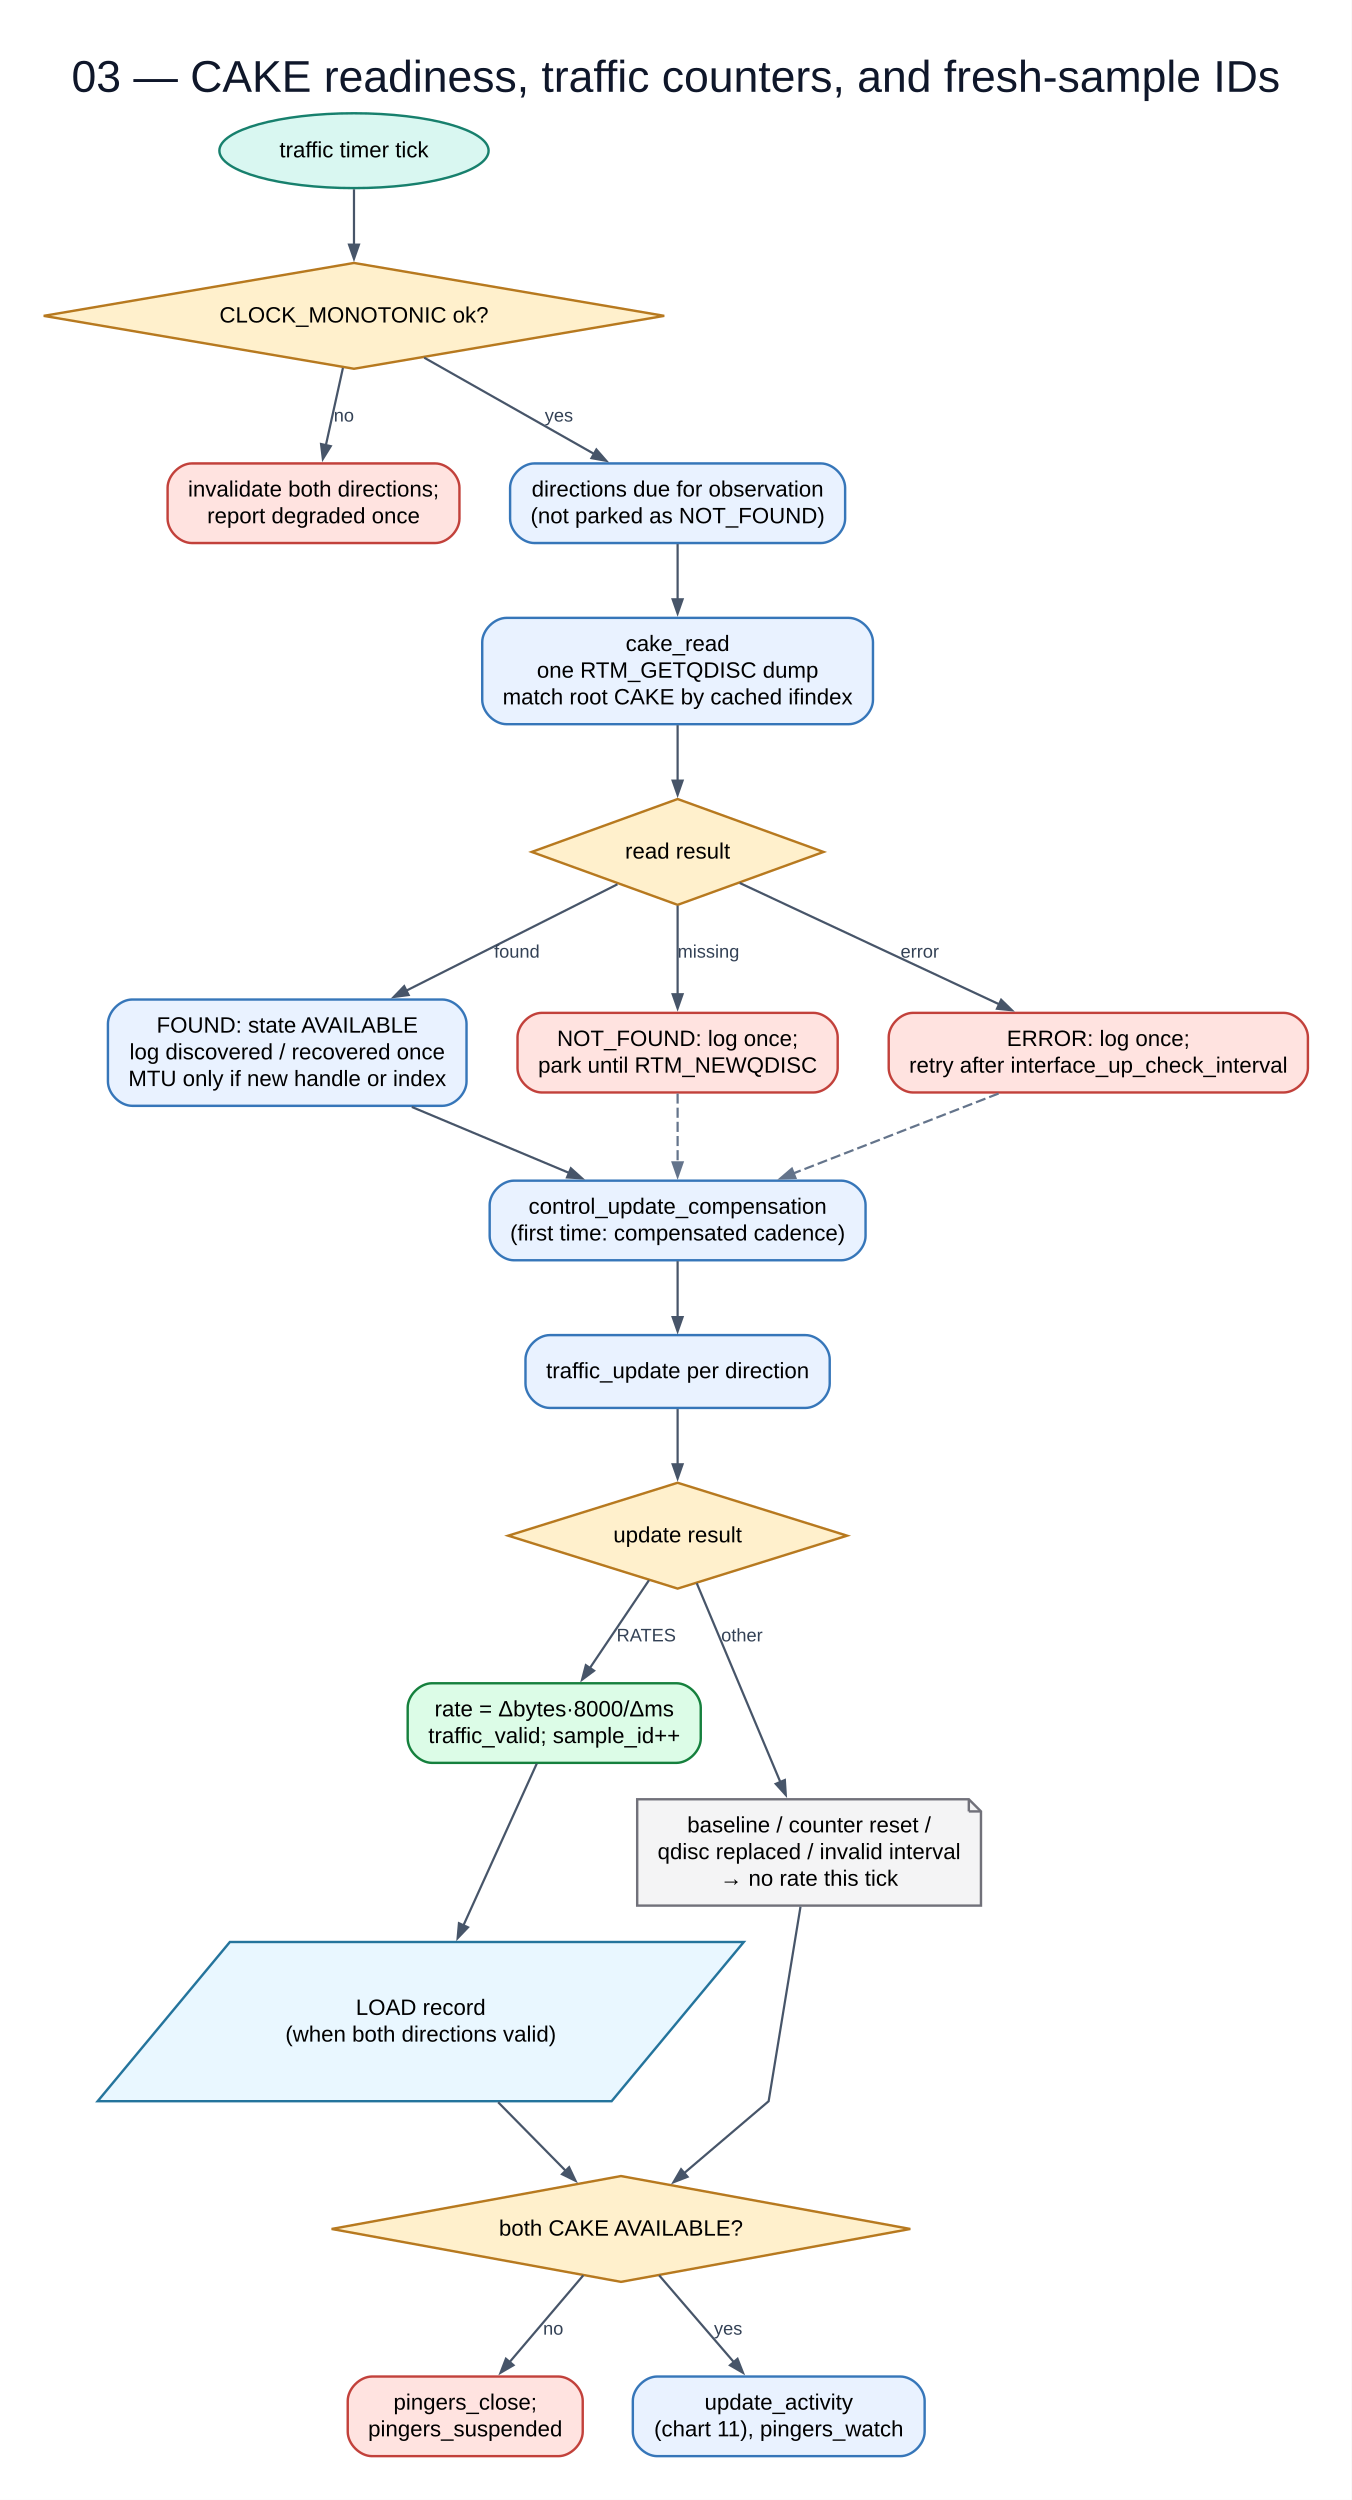
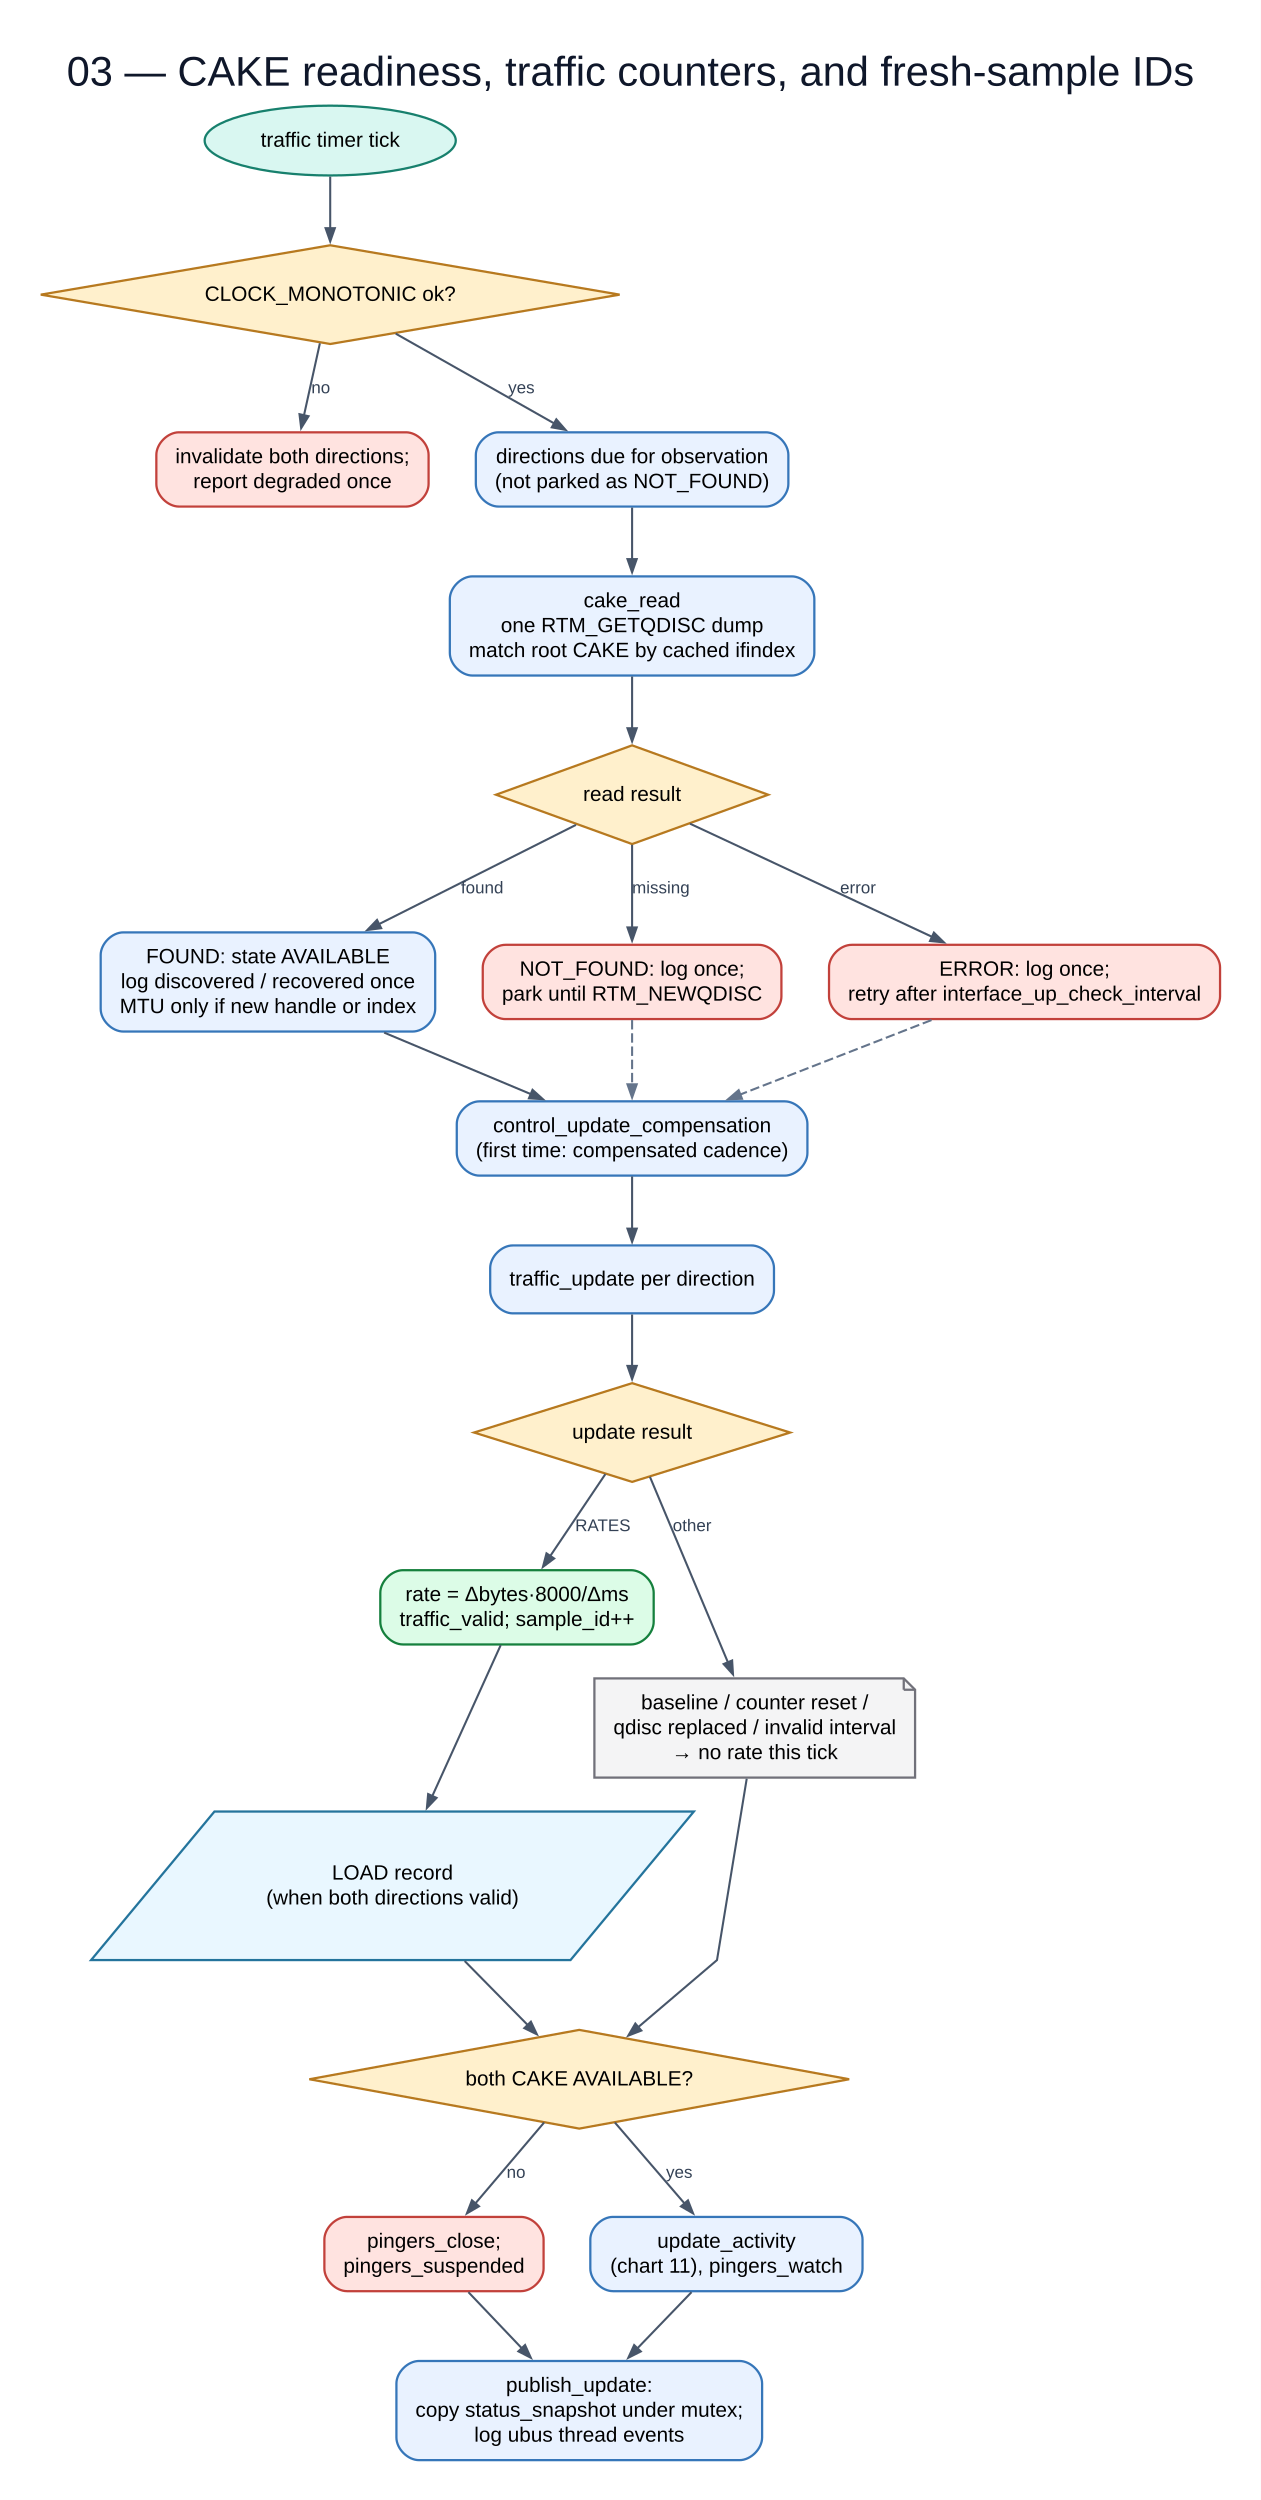
- <svg xmlns="http://www.w3.org/2000/svg" width="668pt" height="1236pt" viewBox="0.00 0.00 668.00 1236.00">
-   <g id="graph0" class="graph" transform="scale(1 1) rotate(0) translate(21.6 1214.32)">
-     <polygon fill="white" stroke="none" points="-21.6,21.6 -21.6,-1214.32 646.63,-1214.32 646.63,21.6 -21.6,21.6" />
-     <text xml:space="preserve" text-anchor="middle" x="312.52" y="-1168.92" font-family="Arial" font-size="22.00" fill="#0f172a">03 — CAKE readiness, traffic counters, and fresh-sample IDs</text>
+ <svg xmlns="http://www.w3.org/2000/svg" width="668pt" height="1325pt" viewBox="0.00 0.00 668.00 1325.00">
+   <g id="graph0" class="graph" transform="scale(1 1) rotate(0) translate(21.6 1303.88)">
+     <polygon fill="white" stroke="none" points="-21.6,21.6 -21.6,-1303.88 646.63,-1303.88 646.63,21.6 -21.6,21.6" />
+     <text xml:space="preserve" text-anchor="middle" x="312.52" y="-1258.48" font-family="Arial" font-size="22.00" fill="#0f172a">03 — CAKE readiness, traffic counters, and fresh-sample IDs</text>
    <g id="node1" class="node">
-       <ellipse fill="#d9f7f1" stroke="#17806d" stroke-width="1.2" cx="153.41" cy="-1139.82" rx="66.55" ry="18.5" />
-       <text xml:space="preserve" text-anchor="middle" x="153.41" y="-1136.52" font-family="Arial" font-size="11.00">traffic timer tick</text>
+       <ellipse fill="#d9f7f1" stroke="#17806d" stroke-width="1.2" cx="153.41" cy="-1229.38" rx="66.55" ry="18.5" />
+       <text xml:space="preserve" text-anchor="middle" x="153.41" y="-1226.08" font-family="Arial" font-size="11.00">traffic timer tick</text>
    </g>
    <g id="node2" class="node">
-       <polygon fill="#fff0cc" stroke="#b7791f" stroke-width="1.2" points="153.41,-1084.32 0,-1058.16 153.41,-1032 306.81,-1058.16 153.41,-1084.32" />
-       <text xml:space="preserve" text-anchor="middle" x="153.41" y="-1054.86" font-family="Arial" font-size="11.00">CLOCK_MONOTONIC ok?</text>
+       <polygon fill="#fff0cc" stroke="#b7791f" stroke-width="1.2" points="153.41,-1173.88 0,-1147.72 153.41,-1121.56 306.81,-1147.72 153.41,-1173.88" />
+       <text xml:space="preserve" text-anchor="middle" x="153.41" y="-1144.42" font-family="Arial" font-size="11.00">CLOCK_MONOTONIC ok?</text>
    </g>
    <g id="edge1" class="edge">
-       <path fill="none" stroke="#475569" stroke-width="1.1" d="M153.41,-1120.74C153.41,-1112.59 153.41,-1102.68 153.41,-1093.22" />
-       <polygon fill="#475569" stroke="#475569" stroke-width="1.1" points="155.86,-1093.38 153.41,-1086.38 150.96,-1093.38 155.86,-1093.38" />
+       <path fill="none" stroke="#475569" stroke-width="1.1" d="M153.41,-1210.3C153.41,-1202.15 153.41,-1192.24 153.41,-1182.78" />
+       <polygon fill="#475569" stroke="#475569" stroke-width="1.1" points="155.86,-1182.94 153.41,-1175.94 150.96,-1182.94 155.86,-1182.94" />
    </g>
    <g id="node3" class="node">
-       <path fill="#ffe3e0" stroke="#c2413b" stroke-width="1.2" d="M193.55,-985.2C193.55,-985.2 73.26,-985.2 73.26,-985.2 67.26,-985.2 61.26,-979.2 61.26,-973.2 61.26,-973.2 61.26,-957.84 61.26,-957.84 61.26,-951.84 67.26,-945.84 73.26,-945.84 73.26,-945.84 193.55,-945.84 193.55,-945.84 199.55,-945.84 205.55,-951.84 205.55,-957.84 205.55,-957.84 205.55,-973.2 205.55,-973.2 205.55,-979.2 199.55,-985.2 193.55,-985.2" />
-       <text xml:space="preserve" text-anchor="middle" x="133.41" y="-968.82" font-family="Arial" font-size="11.00">invalidate both directions;</text>
-       <text xml:space="preserve" text-anchor="middle" x="133.41" y="-955.62" font-family="Arial" font-size="11.00">report degraded once</text>
+       <path fill="#ffe3e0" stroke="#c2413b" stroke-width="1.2" d="M193.55,-1074.76C193.55,-1074.76 73.26,-1074.76 73.26,-1074.76 67.26,-1074.76 61.26,-1068.76 61.26,-1062.76 61.26,-1062.76 61.26,-1047.4 61.26,-1047.4 61.26,-1041.4 67.26,-1035.4 73.26,-1035.4 73.26,-1035.4 193.55,-1035.4 193.55,-1035.4 199.55,-1035.4 205.55,-1041.4 205.55,-1047.4 205.55,-1047.4 205.55,-1062.76 205.55,-1062.76 205.55,-1068.76 199.55,-1074.76 193.55,-1074.76" />
+       <text xml:space="preserve" text-anchor="middle" x="133.41" y="-1058.38" font-family="Arial" font-size="11.00">invalidate both directions;</text>
+       <text xml:space="preserve" text-anchor="middle" x="133.41" y="-1045.18" font-family="Arial" font-size="11.00">report degraded once</text>
    </g>
    <g id="edge2" class="edge">
-       <path fill="none" stroke="#475569" stroke-width="1.1" d="M147.94,-1032.39C145.34,-1020.58 142.21,-1006.41 139.52,-994.24" />
-       <polygon fill="#475569" stroke="#475569" stroke-width="1.1" points="141.92,-993.73 138.02,-987.42 137.13,-994.79 141.92,-993.73" />
-       <text xml:space="preserve" text-anchor="middle" x="148.41" y="-1005.9" font-family="Arial" font-size="9.00" fill="#334155">no</text>
+       <path fill="none" stroke="#475569" stroke-width="1.1" d="M147.94,-1121.95C145.34,-1110.14 142.21,-1095.97 139.52,-1083.8" />
+       <polygon fill="#475569" stroke="#475569" stroke-width="1.1" points="141.92,-1083.29 138.02,-1076.98 137.13,-1084.35 141.92,-1083.29" />
+       <text xml:space="preserve" text-anchor="middle" x="148.41" y="-1095.46" font-family="Arial" font-size="9.00" fill="#334155">no</text>
    </g>
    <g id="node4" class="node">
-       <path fill="#e9f2ff" stroke="#3676b9" stroke-width="1.2" d="M384.23,-985.2C384.23,-985.2 242.59,-985.2 242.59,-985.2 236.59,-985.2 230.59,-979.2 230.59,-973.2 230.59,-973.2 230.59,-957.84 230.59,-957.84 230.59,-951.84 236.59,-945.84 242.59,-945.84 242.59,-945.84 384.23,-945.84 384.23,-945.84 390.23,-945.84 396.23,-951.84 396.23,-957.84 396.23,-957.84 396.23,-973.2 396.23,-973.2 396.23,-979.2 390.23,-985.2 384.23,-985.2" />
-       <text xml:space="preserve" text-anchor="middle" x="313.41" y="-968.82" font-family="Arial" font-size="11.00">directions due for observation</text>
-       <text xml:space="preserve" text-anchor="middle" x="313.41" y="-955.62" font-family="Arial" font-size="11.00">(not parked as NOT_FOUND)</text>
+       <path fill="#e9f2ff" stroke="#3676b9" stroke-width="1.2" d="M384.23,-1074.76C384.23,-1074.76 242.59,-1074.76 242.59,-1074.76 236.59,-1074.76 230.59,-1068.76 230.59,-1062.76 230.59,-1062.76 230.59,-1047.4 230.59,-1047.4 230.59,-1041.4 236.59,-1035.4 242.59,-1035.4 242.59,-1035.4 384.23,-1035.4 384.23,-1035.4 390.23,-1035.4 396.23,-1041.4 396.23,-1047.4 396.23,-1047.4 396.23,-1062.76 396.23,-1062.76 396.23,-1068.76 390.23,-1074.76 384.23,-1074.76" />
+       <text xml:space="preserve" text-anchor="middle" x="313.41" y="-1058.38" font-family="Arial" font-size="11.00">directions due for observation</text>
+       <text xml:space="preserve" text-anchor="middle" x="313.41" y="-1045.18" font-family="Arial" font-size="11.00">(not parked as NOT_FOUND)</text>
    </g>
    <g id="edge3" class="edge">
-       <path fill="none" stroke="#475569" stroke-width="1.1" d="M188.12,-1037.49C212.8,-1023.51 246.05,-1004.68 272.09,-989.92" />
-       <polygon fill="#475569" stroke="#475569" stroke-width="1.1" points="273.25,-992.09 278.13,-986.5 270.83,-987.82 273.25,-992.09" />
-       <text xml:space="preserve" text-anchor="middle" x="254.74" y="-1005.9" font-family="Arial" font-size="9.00" fill="#334155">yes</text>
+       <path fill="none" stroke="#475569" stroke-width="1.1" d="M188.12,-1127.05C212.8,-1113.07 246.05,-1094.24 272.09,-1079.48" />
+       <polygon fill="#475569" stroke="#475569" stroke-width="1.1" points="273.25,-1081.65 278.13,-1076.06 270.83,-1077.38 273.25,-1081.65" />
+       <text xml:space="preserve" text-anchor="middle" x="254.74" y="-1095.46" font-family="Arial" font-size="9.00" fill="#334155">yes</text>
    </g>
    <g id="node5" class="node">
-       <path fill="#e9f2ff" stroke="#3676b9" stroke-width="1.2" d="M398,-908.84C398,-908.84 228.81,-908.84 228.81,-908.84 222.81,-908.84 216.81,-902.84 216.81,-896.84 216.81,-896.84 216.81,-868.28 216.81,-868.28 216.81,-862.28 222.81,-856.28 228.81,-856.28 228.81,-856.28 398,-856.28 398,-856.28 404,-856.28 410,-862.28 410,-868.28 410,-868.28 410,-896.84 410,-896.84 410,-902.84 404,-908.84 398,-908.84" />
-       <text xml:space="preserve" text-anchor="middle" x="313.41" y="-892.46" font-family="Arial" font-size="11.00">cake_read</text>
-       <text xml:space="preserve" text-anchor="middle" x="313.41" y="-879.26" font-family="Arial" font-size="11.00">one RTM_GETQDISC dump</text>
-       <text xml:space="preserve" text-anchor="middle" x="313.41" y="-866.06" font-family="Arial" font-size="11.00">match root CAKE by cached ifindex</text>
+       <path fill="#e9f2ff" stroke="#3676b9" stroke-width="1.2" d="M398,-998.4C398,-998.4 228.81,-998.4 228.81,-998.4 222.81,-998.4 216.81,-992.4 216.81,-986.4 216.81,-986.4 216.81,-957.84 216.81,-957.84 216.81,-951.84 222.81,-945.84 228.81,-945.84 228.81,-945.84 398,-945.84 398,-945.84 404,-945.84 410,-951.84 410,-957.84 410,-957.84 410,-986.4 410,-986.4 410,-992.4 404,-998.4 398,-998.4" />
+       <text xml:space="preserve" text-anchor="middle" x="313.41" y="-982.02" font-family="Arial" font-size="11.00">cake_read</text>
+       <text xml:space="preserve" text-anchor="middle" x="313.41" y="-968.82" font-family="Arial" font-size="11.00">one RTM_GETQDISC dump</text>
+       <text xml:space="preserve" text-anchor="middle" x="313.41" y="-955.62" font-family="Arial" font-size="11.00">match root CAKE by cached ifindex</text>
    </g>
    <g id="edge4" class="edge">
-       <path fill="none" stroke="#475569" stroke-width="1.1" d="M313.41,-945.33C313.41,-937.1 313.41,-927.22 313.41,-917.81" />
-       <polygon fill="#475569" stroke="#475569" stroke-width="1.1" points="315.86,-918.01 313.41,-911.01 310.96,-918.01 315.86,-918.01" />
+       <path fill="none" stroke="#475569" stroke-width="1.1" d="M313.41,-1034.89C313.41,-1026.66 313.41,-1016.78 313.41,-1007.37" />
+       <polygon fill="#475569" stroke="#475569" stroke-width="1.1" points="315.86,-1007.57 313.41,-1000.57 310.96,-1007.57 315.86,-1007.57" />
    </g>
    <g id="node6" class="node">
-       <polygon fill="#fff0cc" stroke="#b7791f" stroke-width="1.2" points="313.41,-819.28 241.28,-793.12 313.41,-766.96 385.54,-793.12 313.41,-819.28" />
-       <text xml:space="preserve" text-anchor="middle" x="313.41" y="-789.82" font-family="Arial" font-size="11.00">read result</text>
+       <polygon fill="#fff0cc" stroke="#b7791f" stroke-width="1.2" points="313.41,-908.84 241.28,-882.68 313.41,-856.52 385.54,-882.68 313.41,-908.84" />
+       <text xml:space="preserve" text-anchor="middle" x="313.41" y="-879.38" font-family="Arial" font-size="11.00">read result</text>
    </g>
    <g id="edge5" class="edge">
-       <path fill="none" stroke="#475569" stroke-width="1.1" d="M313.41,-855.8C313.41,-847.17 313.41,-837.41 313.41,-828.25" />
-       <polygon fill="#475569" stroke="#475569" stroke-width="1.1" points="315.86,-828.36 313.41,-821.36 310.96,-828.36 315.86,-828.36" />
+       <path fill="none" stroke="#475569" stroke-width="1.1" d="M313.41,-945.36C313.41,-936.73 313.41,-926.97 313.41,-917.81" />
+       <polygon fill="#475569" stroke="#475569" stroke-width="1.1" points="315.86,-917.92 313.41,-910.92 310.96,-917.92 315.86,-917.92" />
    </g>
    <g id="node7" class="node">
-       <path fill="#e9f2ff" stroke="#3676b9" stroke-width="1.2" d="M197.05,-720.16C197.05,-720.16 43.76,-720.16 43.76,-720.16 37.76,-720.16 31.76,-714.16 31.76,-708.16 31.76,-708.16 31.76,-679.6 31.76,-679.6 31.76,-673.6 37.76,-667.6 43.76,-667.6 43.76,-667.6 197.05,-667.6 197.05,-667.6 203.05,-667.6 209.05,-673.6 209.05,-679.6 209.05,-679.6 209.05,-708.16 209.05,-708.16 209.05,-714.16 203.05,-720.16 197.05,-720.16" />
-       <text xml:space="preserve" text-anchor="middle" x="120.41" y="-703.78" font-family="Arial" font-size="11.00">FOUND: state AVAILABLE</text>
-       <text xml:space="preserve" text-anchor="middle" x="120.41" y="-690.58" font-family="Arial" font-size="11.00">log discovered / recovered once</text>
-       <text xml:space="preserve" text-anchor="middle" x="120.41" y="-677.38" font-family="Arial" font-size="11.00">MTU only if new handle or index</text>
+       <path fill="#e9f2ff" stroke="#3676b9" stroke-width="1.2" d="M197.05,-809.72C197.05,-809.72 43.76,-809.72 43.76,-809.72 37.76,-809.72 31.76,-803.72 31.76,-797.72 31.76,-797.72 31.76,-769.16 31.76,-769.16 31.76,-763.16 37.76,-757.16 43.76,-757.16 43.76,-757.16 197.05,-757.16 197.05,-757.16 203.05,-757.16 209.05,-763.16 209.05,-769.16 209.05,-769.16 209.05,-797.72 209.05,-797.72 209.05,-803.72 203.05,-809.72 197.05,-809.72" />
+       <text xml:space="preserve" text-anchor="middle" x="120.41" y="-793.34" font-family="Arial" font-size="11.00">FOUND: state AVAILABLE</text>
+       <text xml:space="preserve" text-anchor="middle" x="120.41" y="-780.14" font-family="Arial" font-size="11.00">log discovered / recovered once</text>
+       <text xml:space="preserve" text-anchor="middle" x="120.41" y="-766.94" font-family="Arial" font-size="11.00">MTU only if new handle or index</text>
    </g>
    <g id="edge6" class="edge">
-       <path fill="none" stroke="#475569" stroke-width="1.1" d="M283.67,-777.14C255.95,-763.17 213.81,-741.94 179.29,-724.55" />
-       <polygon fill="#475569" stroke="#475569" stroke-width="1.1" points="180.43,-722.38 173.08,-721.42 178.23,-726.76 180.43,-722.38" />
-       <text xml:space="preserve" text-anchor="middle" x="233.95" y="-740.86" font-family="Arial" font-size="9.00" fill="#334155">found</text>
+       <path fill="none" stroke="#475569" stroke-width="1.1" d="M283.67,-866.7C255.95,-852.73 213.81,-831.5 179.29,-814.11" />
+       <polygon fill="#475569" stroke="#475569" stroke-width="1.1" points="180.43,-811.94 173.08,-810.98 178.23,-816.32 180.43,-811.94" />
+       <text xml:space="preserve" text-anchor="middle" x="233.95" y="-830.42" font-family="Arial" font-size="9.00" fill="#334155">found</text>
    </g>
    <g id="node8" class="node">
-       <path fill="#ffe3e0" stroke="#c2413b" stroke-width="1.2" d="M380.55,-713.56C380.55,-713.56 246.26,-713.56 246.26,-713.56 240.26,-713.56 234.26,-707.56 234.26,-701.56 234.26,-701.56 234.26,-686.2 234.26,-686.2 234.26,-680.2 240.26,-674.2 246.26,-674.2 246.26,-674.2 380.55,-674.2 380.55,-674.2 386.55,-674.2 392.55,-680.2 392.55,-686.2 392.55,-686.2 392.55,-701.56 392.55,-701.56 392.55,-707.56 386.55,-713.56 380.55,-713.56" />
-       <text xml:space="preserve" text-anchor="middle" x="313.41" y="-697.18" font-family="Arial" font-size="11.00">NOT_FOUND: log once;</text>
-       <text xml:space="preserve" text-anchor="middle" x="313.41" y="-683.98" font-family="Arial" font-size="11.00">park until RTM_NEWQDISC</text>
+       <path fill="#ffe3e0" stroke="#c2413b" stroke-width="1.2" d="M380.55,-803.12C380.55,-803.12 246.26,-803.12 246.26,-803.12 240.26,-803.12 234.26,-797.12 234.26,-791.12 234.26,-791.12 234.26,-775.76 234.26,-775.76 234.26,-769.76 240.26,-763.76 246.26,-763.76 246.26,-763.76 380.55,-763.76 380.55,-763.76 386.55,-763.76 392.55,-769.76 392.55,-775.76 392.55,-775.76 392.55,-791.12 392.55,-791.12 392.55,-797.12 386.55,-803.12 380.55,-803.12" />
+       <text xml:space="preserve" text-anchor="middle" x="313.41" y="-786.74" font-family="Arial" font-size="11.00">NOT_FOUND: log once;</text>
+       <text xml:space="preserve" text-anchor="middle" x="313.41" y="-773.54" font-family="Arial" font-size="11.00">park until RTM_NEWQDISC</text>
    </g>
    <g id="edge7" class="edge">
-       <path fill="none" stroke="#475569" stroke-width="1.1" d="M313.41,-766.57C313.41,-753.09 313.41,-736.53 313.41,-722.73" />
-       <polygon fill="#475569" stroke="#475569" stroke-width="1.1" points="315.86,-722.78 313.41,-715.78 310.96,-722.78 315.86,-722.78" />
-       <text xml:space="preserve" text-anchor="middle" x="328.66" y="-740.86" font-family="Arial" font-size="9.00" fill="#334155">missing</text>
+       <path fill="none" stroke="#475569" stroke-width="1.1" d="M313.41,-856.13C313.41,-842.65 313.41,-826.09 313.41,-812.29" />
+       <polygon fill="#475569" stroke="#475569" stroke-width="1.1" points="315.86,-812.34 313.41,-805.34 310.96,-812.34 315.86,-812.34" />
+       <text xml:space="preserve" text-anchor="middle" x="328.66" y="-830.42" font-family="Arial" font-size="9.00" fill="#334155">missing</text>
    </g>
    <g id="node9" class="node">
-       <path fill="#ffe3e0" stroke="#c2413b" stroke-width="1.2" d="M613.03,-713.56C613.03,-713.56 429.78,-713.56 429.78,-713.56 423.78,-713.56 417.78,-707.56 417.78,-701.56 417.78,-701.56 417.78,-686.2 417.78,-686.2 417.78,-680.2 423.78,-674.2 429.78,-674.2 429.78,-674.2 613.03,-674.2 613.03,-674.2 619.03,-674.2 625.03,-680.2 625.03,-686.2 625.03,-686.2 625.03,-701.56 625.03,-701.56 625.03,-707.56 619.03,-713.56 613.03,-713.56" />
-       <text xml:space="preserve" text-anchor="middle" x="521.41" y="-697.18" font-family="Arial" font-size="11.00">ERROR: log once;</text>
-       <text xml:space="preserve" text-anchor="middle" x="521.41" y="-683.98" font-family="Arial" font-size="11.00">retry after interface_up_check_interval</text>
+       <path fill="#ffe3e0" stroke="#c2413b" stroke-width="1.2" d="M613.03,-803.12C613.03,-803.12 429.78,-803.12 429.78,-803.12 423.78,-803.12 417.78,-797.12 417.78,-791.12 417.78,-791.12 417.78,-775.76 417.78,-775.76 417.78,-769.76 423.78,-763.76 429.78,-763.76 429.78,-763.76 613.03,-763.76 613.03,-763.76 619.03,-763.76 625.03,-769.76 625.03,-775.76 625.03,-775.76 625.03,-791.12 625.03,-791.12 625.03,-797.12 619.03,-803.12 613.03,-803.12" />
+       <text xml:space="preserve" text-anchor="middle" x="521.41" y="-786.74" font-family="Arial" font-size="11.00">ERROR: log once;</text>
+       <text xml:space="preserve" text-anchor="middle" x="521.41" y="-773.54" font-family="Arial" font-size="11.00">retry after interface_up_check_interval</text>
    </g>
    <g id="edge8" class="edge">
-       <path fill="none" stroke="#475569" stroke-width="1.1" d="M344.1,-777.77C377.89,-761.97 432.7,-736.35 472.45,-717.77" />
-       <polygon fill="#475569" stroke="#475569" stroke-width="1.1" points="473.37,-720.04 478.68,-714.86 471.3,-715.6 473.37,-720.04" />
-       <text xml:space="preserve" text-anchor="middle" x="433.14" y="-740.86" font-family="Arial" font-size="9.00" fill="#334155">error</text>
+       <path fill="none" stroke="#475569" stroke-width="1.1" d="M344.1,-867.33C377.89,-851.53 432.7,-825.91 472.45,-807.33" />
+       <polygon fill="#475569" stroke="#475569" stroke-width="1.1" points="473.37,-809.6 478.68,-804.42 471.3,-805.16 473.37,-809.6" />
+       <text xml:space="preserve" text-anchor="middle" x="433.14" y="-830.42" font-family="Arial" font-size="9.00" fill="#334155">error</text>
    </g>
    <g id="node10" class="node">
-       <path fill="#e9f2ff" stroke="#3676b9" stroke-width="1.2" d="M394.33,-630.6C394.33,-630.6 232.49,-630.6 232.49,-630.6 226.49,-630.6 220.49,-624.6 220.49,-618.6 220.49,-618.6 220.49,-603.24 220.49,-603.24 220.49,-597.24 226.49,-591.24 232.49,-591.24 232.49,-591.24 394.33,-591.24 394.33,-591.24 400.33,-591.24 406.33,-597.24 406.33,-603.24 406.33,-603.24 406.33,-618.6 406.33,-618.6 406.33,-624.6 400.33,-630.6 394.33,-630.6" />
-       <text xml:space="preserve" text-anchor="middle" x="313.41" y="-614.22" font-family="Arial" font-size="11.00">control_update_compensation</text>
-       <text xml:space="preserve" text-anchor="middle" x="313.41" y="-601.02" font-family="Arial" font-size="11.00">(first time: compensated cadence)</text>
+       <path fill="#e9f2ff" stroke="#3676b9" stroke-width="1.2" d="M394.33,-720.16C394.33,-720.16 232.49,-720.16 232.49,-720.16 226.49,-720.16 220.49,-714.16 220.49,-708.16 220.49,-708.16 220.49,-692.8 220.49,-692.8 220.49,-686.8 226.49,-680.8 232.49,-680.8 232.49,-680.8 394.33,-680.8 394.33,-680.8 400.33,-680.8 406.33,-686.8 406.33,-692.8 406.33,-692.8 406.33,-708.16 406.33,-708.16 406.33,-714.16 400.33,-720.16 394.33,-720.16" />
+       <text xml:space="preserve" text-anchor="middle" x="313.41" y="-703.78" font-family="Arial" font-size="11.00">control_update_compensation</text>
+       <text xml:space="preserve" text-anchor="middle" x="313.41" y="-690.58" font-family="Arial" font-size="11.00">(first time: compensated cadence)</text>
    </g>
    <g id="edge9" class="edge">
-       <path fill="none" stroke="#475569" stroke-width="1.1" d="M182,-667.04C207.09,-656.52 235.81,-644.47 259.99,-634.33" />
-       <polygon fill="#475569" stroke="#475569" stroke-width="1.1" points="260.63,-636.72 266.14,-631.75 258.73,-632.2 260.63,-636.72" />
+       <path fill="none" stroke="#475569" stroke-width="1.1" d="M182,-756.6C207.09,-746.08 235.81,-734.03 259.99,-723.89" />
+       <polygon fill="#475569" stroke="#475569" stroke-width="1.1" points="260.63,-726.28 266.14,-721.31 258.73,-721.76 260.63,-726.28" />
    </g>
    <g id="edge10" class="edge">
-       <path fill="none" stroke="#64748b" stroke-width="1.1" stroke-dasharray="5,2" d="M313.41,-673.69C313.41,-663.51 313.41,-650.81 313.41,-639.58" />
-       <polygon fill="#64748b" stroke="#64748b" stroke-width="1.1" points="315.86,-639.63 313.41,-632.63 310.96,-639.63 315.86,-639.63" />
+       <path fill="none" stroke="#64748b" stroke-width="1.1" stroke-dasharray="5,2" d="M313.41,-763.25C313.41,-753.07 313.41,-740.37 313.41,-729.14" />
+       <polygon fill="#64748b" stroke="#64748b" stroke-width="1.1" points="315.86,-729.19 313.41,-722.19 310.96,-729.19 315.86,-729.19" />
    </g>
    <g id="edge11" class="edge">
-       <path fill="none" stroke="#64748b" stroke-width="1.1" stroke-dasharray="5,2" d="M472.11,-673.69C441.66,-661.84 402.45,-646.58 370.63,-634.19" />
-       <polygon fill="#64748b" stroke="#64748b" stroke-width="1.1" points="371.67,-631.97 364.26,-631.71 369.89,-636.53 371.67,-631.97" />
+       <path fill="none" stroke="#64748b" stroke-width="1.1" stroke-dasharray="5,2" d="M472.11,-763.25C441.66,-751.4 402.45,-736.14 370.63,-723.75" />
+       <polygon fill="#64748b" stroke="#64748b" stroke-width="1.1" points="371.67,-721.53 364.26,-721.27 369.89,-726.09 371.67,-721.53" />
    </g>
    <g id="node11" class="node">
-       <path fill="#e9f2ff" stroke="#3676b9" stroke-width="1.2" d="M376.61,-554.24C376.61,-554.24 250.2,-554.24 250.2,-554.24 244.2,-554.24 238.2,-548.24 238.2,-542.24 238.2,-542.24 238.2,-530.24 238.2,-530.24 238.2,-524.24 244.2,-518.24 250.2,-518.24 250.2,-518.24 376.61,-518.24 376.61,-518.24 382.61,-518.24 388.61,-524.24 388.61,-530.24 388.61,-530.24 388.61,-542.24 388.61,-542.24 388.61,-548.24 382.61,-554.24 376.61,-554.24" />
-       <text xml:space="preserve" text-anchor="middle" x="313.41" y="-532.94" font-family="Arial" font-size="11.00">traffic_update per direction</text>
+       <path fill="#e9f2ff" stroke="#3676b9" stroke-width="1.2" d="M376.61,-643.8C376.61,-643.8 250.2,-643.8 250.2,-643.8 244.2,-643.8 238.2,-637.8 238.2,-631.8 238.2,-631.8 238.2,-619.8 238.2,-619.8 238.2,-613.8 244.2,-607.8 250.2,-607.8 250.2,-607.8 376.61,-607.8 376.61,-607.8 382.61,-607.8 388.61,-613.8 388.61,-619.8 388.61,-619.8 388.61,-631.8 388.61,-631.8 388.61,-637.8 382.61,-643.8 376.61,-643.8" />
+       <text xml:space="preserve" text-anchor="middle" x="313.41" y="-622.5" font-family="Arial" font-size="11.00">traffic_update per direction</text>
    </g>
    <g id="edge12" class="edge">
-       <path fill="none" stroke="#475569" stroke-width="1.1" d="M313.41,-590.82C313.41,-582.28 313.41,-572.09 313.41,-562.89" />
-       <polygon fill="#475569" stroke="#475569" stroke-width="1.1" points="315.86,-563.13 313.41,-556.13 310.96,-563.13 315.86,-563.13" />
+       <path fill="none" stroke="#475569" stroke-width="1.1" d="M313.41,-680.38C313.41,-671.84 313.41,-661.65 313.41,-652.45" />
+       <polygon fill="#475569" stroke="#475569" stroke-width="1.1" points="315.86,-652.69 313.41,-645.69 310.96,-652.69 315.86,-652.69" />
    </g>
    <g id="node12" class="node">
-       <polygon fill="#fff0cc" stroke="#b7791f" stroke-width="1.2" points="313.41,-481.24 229.65,-455.08 313.41,-428.92 397.17,-455.08 313.41,-481.24" />
-       <text xml:space="preserve" text-anchor="middle" x="313.41" y="-451.78" font-family="Arial" font-size="11.00">update result</text>
+       <polygon fill="#fff0cc" stroke="#b7791f" stroke-width="1.2" points="313.41,-570.8 229.65,-544.64 313.41,-518.48 397.17,-544.64 313.41,-570.8" />
+       <text xml:space="preserve" text-anchor="middle" x="313.41" y="-541.34" font-family="Arial" font-size="11.00">update result</text>
    </g>
    <g id="edge13" class="edge">
-       <path fill="none" stroke="#475569" stroke-width="1.1" d="M313.41,-517.67C313.41,-509.58 313.41,-499.69 313.41,-490.22" />
-       <polygon fill="#475569" stroke="#475569" stroke-width="1.1" points="315.86,-490.38 313.41,-483.38 310.96,-490.38 315.86,-490.38" />
+       <path fill="none" stroke="#475569" stroke-width="1.1" d="M313.41,-607.23C313.41,-599.14 313.41,-589.25 313.41,-579.78" />
+       <polygon fill="#475569" stroke="#475569" stroke-width="1.1" points="315.86,-579.94 313.41,-572.94 310.96,-579.94 315.86,-579.94" />
    </g>
    <g id="node13" class="node">
-       <path fill="#dcfce7" stroke="#15803d" stroke-width="1.2" d="M312.85,-382.12C312.85,-382.12 191.96,-382.12 191.96,-382.12 185.96,-382.12 179.96,-376.12 179.96,-370.12 179.96,-370.12 179.96,-354.76 179.96,-354.76 179.96,-348.76 185.96,-342.76 191.96,-342.76 191.96,-342.76 312.85,-342.76 312.85,-342.76 318.85,-342.76 324.85,-348.76 324.85,-354.76 324.85,-354.76 324.85,-370.12 324.85,-370.12 324.85,-376.12 318.85,-382.12 312.85,-382.12" />
-       <text xml:space="preserve" text-anchor="middle" x="252.41" y="-365.74" font-family="Arial" font-size="11.00">rate = Δbytes·8000/Δms</text>
-       <text xml:space="preserve" text-anchor="middle" x="252.41" y="-352.54" font-family="Arial" font-size="11.00">traffic_valid; sample_id++</text>
+       <path fill="#dcfce7" stroke="#15803d" stroke-width="1.2" d="M312.85,-471.68C312.85,-471.68 191.96,-471.68 191.96,-471.68 185.96,-471.68 179.96,-465.68 179.96,-459.68 179.96,-459.68 179.96,-444.32 179.96,-444.32 179.96,-438.32 185.96,-432.32 191.96,-432.32 191.96,-432.32 312.85,-432.32 312.85,-432.32 318.85,-432.32 324.85,-438.32 324.85,-444.32 324.85,-444.32 324.85,-459.68 324.85,-459.68 324.85,-465.68 318.85,-471.68 312.85,-471.68" />
+       <text xml:space="preserve" text-anchor="middle" x="252.41" y="-455.3" font-family="Arial" font-size="11.00">rate = Δbytes·8000/Δms</text>
+       <text xml:space="preserve" text-anchor="middle" x="252.41" y="-442.1" font-family="Arial" font-size="11.00">traffic_valid; sample_id++</text>
    </g>
    <g id="edge14" class="edge">
-       <path fill="none" stroke="#475569" stroke-width="1.1" d="M299.26,-433.06C290.51,-420.05 279.2,-403.26 269.89,-389.43" />
-       <polygon fill="#475569" stroke="#475569" stroke-width="1.1" points="272.1,-388.32 266.16,-383.88 268.04,-391.05 272.1,-388.32" />
-       <text xml:space="preserve" text-anchor="middle" x="297.91" y="-402.82" font-family="Arial" font-size="9.00" fill="#334155">RATES</text>
+       <path fill="none" stroke="#475569" stroke-width="1.1" d="M299.26,-522.62C290.51,-509.61 279.2,-492.82 269.89,-478.99" />
+       <polygon fill="#475569" stroke="#475569" stroke-width="1.1" points="272.1,-477.88 266.16,-473.44 268.04,-480.61 272.1,-477.88" />
+       <text xml:space="preserve" text-anchor="middle" x="297.91" y="-492.38" font-family="Arial" font-size="9.00" fill="#334155">RATES</text>
    </g>
    <g id="node14" class="node">
-       <polygon fill="#f4f4f5" stroke="#71717a" stroke-width="1.2" points="457.39,-324.76 293.43,-324.76 293.43,-272.2 463.39,-272.2 463.39,-318.76 457.39,-324.76" />
-       <polyline fill="none" stroke="#71717a" stroke-width="1.2" points="457.39,-324.76 457.39,-318.76" />
-       <polyline fill="none" stroke="#71717a" stroke-width="1.2" points="463.39,-318.76 457.39,-318.76" />
-       <text xml:space="preserve" text-anchor="middle" x="378.41" y="-308.38" font-family="Arial" font-size="11.00">baseline / counter reset /</text>
-       <text xml:space="preserve" text-anchor="middle" x="378.41" y="-295.18" font-family="Arial" font-size="11.00">qdisc replaced / invalid interval</text>
-       <text xml:space="preserve" text-anchor="middle" x="378.41" y="-281.98" font-family="Arial" font-size="11.00">→ no rate this tick</text>
+       <polygon fill="#f4f4f5" stroke="#71717a" stroke-width="1.2" points="457.39,-414.32 293.43,-414.32 293.43,-361.76 463.39,-361.76 463.39,-408.32 457.39,-414.32" />
+       <polyline fill="none" stroke="#71717a" stroke-width="1.2" points="457.39,-414.32 457.39,-408.32" />
+       <polyline fill="none" stroke="#71717a" stroke-width="1.2" points="463.39,-408.32 457.39,-408.32" />
+       <text xml:space="preserve" text-anchor="middle" x="378.41" y="-397.94" font-family="Arial" font-size="11.00">baseline / counter reset /</text>
+       <text xml:space="preserve" text-anchor="middle" x="378.41" y="-384.74" font-family="Arial" font-size="11.00">qdisc replaced / invalid interval</text>
+       <text xml:space="preserve" text-anchor="middle" x="378.41" y="-371.54" font-family="Arial" font-size="11.00">→ no rate this tick</text>
    </g>
    <g id="edge15" class="edge">
-       <path fill="none" stroke="#475569" stroke-width="1.1" d="M322.86,-431.6C333.75,-405.69 351.76,-362.86 364.31,-333.01" />
-       <polygon fill="#475569" stroke="#475569" stroke-width="1.1" points="366.43,-334.28 366.89,-326.88 361.92,-332.38 366.43,-334.28" />
-       <text xml:space="preserve" text-anchor="middle" x="345.21" y="-402.82" font-family="Arial" font-size="9.00" fill="#334155">other</text>
+       <path fill="none" stroke="#475569" stroke-width="1.1" d="M322.86,-521.16C333.75,-495.25 351.76,-452.42 364.31,-422.57" />
+       <polygon fill="#475569" stroke="#475569" stroke-width="1.1" points="366.43,-423.84 366.89,-416.44 361.92,-421.94 366.43,-423.84" />
+       <text xml:space="preserve" text-anchor="middle" x="345.21" y="-492.38" font-family="Arial" font-size="9.00" fill="#334155">other</text>
    </g>
    <g id="node15" class="node">
-       <polygon fill="#e9f7ff" stroke="#24749c" stroke-width="1.2" points="346.13,-254.2 92.05,-254.2 26.68,-175.48 280.77,-175.48 346.13,-254.2" />
-       <text xml:space="preserve" text-anchor="middle" x="186.41" y="-218.14" font-family="Arial" font-size="11.00">LOAD record</text>
-       <text xml:space="preserve" text-anchor="middle" x="186.41" y="-204.94" font-family="Arial" font-size="11.00">(when both directions valid)</text>
+       <polygon fill="#e9f7ff" stroke="#24749c" stroke-width="1.2" points="346.13,-343.76 92.05,-343.76 26.68,-265.04 280.77,-265.04 346.13,-343.76" />
+       <text xml:space="preserve" text-anchor="middle" x="186.41" y="-307.7" font-family="Arial" font-size="11.00">LOAD record</text>
+       <text xml:space="preserve" text-anchor="middle" x="186.41" y="-294.5" font-family="Arial" font-size="11.00">(when both directions valid)</text>
    </g>
    <g id="edge16" class="edge">
-       <path fill="none" stroke="#475569" stroke-width="1.1" d="M243.78,-342.41C234.62,-322.2 219.8,-289.51 207.52,-262.41" />
-       <polygon fill="#475569" stroke="#475569" stroke-width="1.1" points="209.77,-261.45 204.65,-256.09 205.31,-263.47 209.77,-261.45" />
+       <path fill="none" stroke="#475569" stroke-width="1.1" d="M243.78,-431.97C234.62,-411.76 219.8,-379.07 207.52,-351.97" />
+       <polygon fill="#475569" stroke="#475569" stroke-width="1.1" points="209.77,-351.01 204.65,-345.65 205.31,-353.03 209.77,-351.01" />
    </g>
    <g id="node16" class="node">
-       <polygon fill="#fff0cc" stroke="#b7791f" stroke-width="1.2" points="285.41,-138.48 142.34,-112.32 285.41,-86.16 428.47,-112.32 285.41,-138.48" />
-       <text xml:space="preserve" text-anchor="middle" x="285.41" y="-109.02" font-family="Arial" font-size="11.00">both CAKE AVAILABLE?</text>
+       <polygon fill="#fff0cc" stroke="#b7791f" stroke-width="1.2" points="285.41,-228.04 142.34,-201.88 285.41,-175.72 428.47,-201.88 285.41,-228.04" />
+       <text xml:space="preserve" text-anchor="middle" x="285.41" y="-198.58" font-family="Arial" font-size="11.00">both CAKE AVAILABLE?</text>
    </g>
    <g id="edge18" class="edge">
-       <path fill="none" stroke="#475569" stroke-width="1.1" d="M374.16,-271.61C368.29,-235.79 358.41,-175.48 358.41,-175.48 358.41,-175.48 336.33,-156.69 316.46,-139.77" />
-       <polygon fill="#475569" stroke="#475569" stroke-width="1.1" points="318.31,-138.12 311.39,-135.44 315.13,-141.85 318.31,-138.12" />
+       <path fill="none" stroke="#475569" stroke-width="1.1" d="M374.16,-361.17C368.29,-325.35 358.41,-265.04 358.41,-265.04 358.41,-265.04 336.33,-246.25 316.46,-229.33" />
+       <polygon fill="#475569" stroke="#475569" stroke-width="1.1" points="318.31,-227.68 311.39,-225 315.13,-231.41 318.31,-227.68" />
    </g>
    <g id="edge17" class="edge">
-       <path fill="none" stroke="#475569" stroke-width="1.1" d="M224.68,-174.98C235.87,-163.62 247.87,-151.43 258.22,-140.92" />
-       <polygon fill="#475569" stroke="#475569" stroke-width="1.1" points="259.77,-142.84 262.94,-136.13 256.28,-139.4 259.77,-142.84" />
+       <path fill="none" stroke="#475569" stroke-width="1.1" d="M224.68,-264.54C235.87,-253.18 247.87,-240.99 258.22,-230.48" />
+       <polygon fill="#475569" stroke="#475569" stroke-width="1.1" points="259.77,-232.4 262.94,-225.69 256.28,-228.96 259.77,-232.4" />
    </g>
    <g id="node17" class="node">
-       <path fill="#ffe3e0" stroke="#c2413b" stroke-width="1.2" d="M254.5,-39.36C254.5,-39.36 162.32,-39.36 162.32,-39.36 156.32,-39.36 150.32,-33.36 150.32,-27.36 150.32,-27.36 150.32,-12 150.32,-12 150.32,-6 156.32,0 162.32,0 162.32,0 254.5,0 254.5,0 260.5,0 266.5,-6 266.5,-12 266.5,-12 266.5,-27.36 266.5,-27.36 266.5,-33.36 260.5,-39.36 254.5,-39.36" />
-       <text xml:space="preserve" text-anchor="middle" x="208.41" y="-22.98" font-family="Arial" font-size="11.00">pingers_close;</text>
-       <text xml:space="preserve" text-anchor="middle" x="208.41" y="-9.78" font-family="Arial" font-size="11.00">pingers_suspended</text>
+       <path fill="#ffe3e0" stroke="#c2413b" stroke-width="1.2" d="M254.5,-128.92C254.5,-128.92 162.32,-128.92 162.32,-128.92 156.32,-128.92 150.32,-122.92 150.32,-116.92 150.32,-116.92 150.32,-101.56 150.32,-101.56 150.32,-95.56 156.32,-89.56 162.32,-89.56 162.32,-89.56 254.5,-89.56 254.5,-89.56 260.5,-89.56 266.5,-95.56 266.5,-101.56 266.5,-101.56 266.5,-116.92 266.5,-116.92 266.5,-122.92 260.5,-128.92 254.5,-128.92" />
+       <text xml:space="preserve" text-anchor="middle" x="208.41" y="-112.54" font-family="Arial" font-size="11.00">pingers_close;</text>
+       <text xml:space="preserve" text-anchor="middle" x="208.41" y="-99.34" font-family="Arial" font-size="11.00">pingers_suspended</text>
    </g>
    <g id="edge19" class="edge">
-       <path fill="none" stroke="#475569" stroke-width="1.1" d="M266.77,-89.38C255.75,-76.41 241.75,-59.93 230.22,-46.36" />
-       <polygon fill="#475569" stroke="#475569" stroke-width="1.1" points="232.26,-44.98 225.86,-41.23 228.53,-48.15 232.26,-44.98" />
-       <text xml:space="preserve" text-anchor="middle" x="251.91" y="-60.06" font-family="Arial" font-size="9.00" fill="#334155">no</text>
+       <path fill="none" stroke="#475569" stroke-width="1.1" d="M266.77,-178.94C255.75,-165.97 241.75,-149.49 230.22,-135.92" />
+       <polygon fill="#475569" stroke="#475569" stroke-width="1.1" points="232.26,-134.54 225.86,-130.79 228.53,-137.71 232.26,-134.54" />
+       <text xml:space="preserve" text-anchor="middle" x="251.91" y="-149.62" font-family="Arial" font-size="9.00" fill="#334155">no</text>
    </g>
    <g id="node18" class="node">
-       <path fill="#e9f2ff" stroke="#3676b9" stroke-width="1.2" d="M423.54,-39.36C423.54,-39.36 303.27,-39.36 303.27,-39.36 297.27,-39.36 291.27,-33.36 291.27,-27.36 291.27,-27.36 291.27,-12 291.27,-12 291.27,-6 297.27,0 303.27,0 303.27,0 423.54,0 423.54,0 429.54,0 435.54,-6 435.54,-12 435.54,-12 435.54,-27.36 435.54,-27.36 435.54,-33.36 429.54,-39.36 423.54,-39.36" />
-       <text xml:space="preserve" text-anchor="middle" x="363.41" y="-22.98" font-family="Arial" font-size="11.00">update_activity</text>
-       <text xml:space="preserve" text-anchor="middle" x="363.41" y="-9.78" font-family="Arial" font-size="11.00">(chart 11), pingers_watch</text>
+       <path fill="#e9f2ff" stroke="#3676b9" stroke-width="1.2" d="M423.54,-128.92C423.54,-128.92 303.27,-128.92 303.27,-128.92 297.27,-128.92 291.27,-122.92 291.27,-116.92 291.27,-116.92 291.27,-101.56 291.27,-101.56 291.27,-95.56 297.27,-89.56 303.27,-89.56 303.27,-89.56 423.54,-89.56 423.54,-89.56 429.54,-89.56 435.54,-95.56 435.54,-101.56 435.54,-101.56 435.54,-116.92 435.54,-116.92 435.54,-122.92 429.54,-128.92 423.54,-128.92" />
+       <text xml:space="preserve" text-anchor="middle" x="363.41" y="-112.54" font-family="Arial" font-size="11.00">update_activity</text>
+       <text xml:space="preserve" text-anchor="middle" x="363.41" y="-99.34" font-family="Arial" font-size="11.00">(chart 11), pingers_watch</text>
    </g>
    <g id="edge20" class="edge">
-       <path fill="none" stroke="#475569" stroke-width="1.1" d="M304.29,-89.38C315.45,-76.41 329.63,-59.93 341.31,-46.36" />
-       <polygon fill="#475569" stroke="#475569" stroke-width="1.1" points="343.02,-48.12 345.73,-41.22 339.31,-44.93 343.02,-48.12" />
-       <text xml:space="preserve" text-anchor="middle" x="338.4" y="-60.06" font-family="Arial" font-size="9.00" fill="#334155">yes</text>
+       <path fill="none" stroke="#475569" stroke-width="1.1" d="M304.29,-178.94C315.45,-165.97 329.63,-149.49 341.31,-135.92" />
+       <polygon fill="#475569" stroke="#475569" stroke-width="1.1" points="343.02,-137.68 345.73,-130.78 339.31,-134.49 343.02,-137.68" />
+       <text xml:space="preserve" text-anchor="middle" x="338.4" y="-149.62" font-family="Arial" font-size="9.00" fill="#334155">yes</text>
+     </g>
+     <g id="node19" class="node">
+       <path fill="#e9f2ff" stroke="#3676b9" stroke-width="1.2" d="M370.32,-52.56C370.32,-52.56 200.5,-52.56 200.5,-52.56 194.5,-52.56 188.5,-46.56 188.5,-40.56 188.5,-40.56 188.5,-12 188.5,-12 188.5,-6 194.5,0 200.5,0 200.5,0 370.32,0 370.32,0 376.32,0 382.32,-6 382.32,-12 382.32,-12 382.32,-40.56 382.32,-40.56 382.32,-46.56 376.32,-52.56 370.32,-52.56" />
+       <text xml:space="preserve" text-anchor="middle" x="285.41" y="-36.18" font-family="Arial" font-size="11.00">publish_update:</text>
+       <text xml:space="preserve" text-anchor="middle" x="285.41" y="-22.98" font-family="Arial" font-size="11.00">copy status_snapshot under mutex;</text>
+       <text xml:space="preserve" text-anchor="middle" x="285.41" y="-9.78" font-family="Arial" font-size="11.00">log ubus thread events</text>
+     </g>
+     <g id="edge21" class="edge">
+       <path fill="none" stroke="#475569" stroke-width="1.1" d="M226.65,-89.05C235.12,-80.15 245.42,-69.32 255.02,-59.23" />
+       <polygon fill="#475569" stroke="#475569" stroke-width="1.1" points="256.68,-61.04 259.73,-54.27 253.13,-57.66 256.68,-61.04" />
+     </g>
+     <g id="edge22" class="edge">
+       <path fill="none" stroke="#475569" stroke-width="1.1" d="M344.92,-89.05C336.34,-80.15 325.91,-69.32 316.19,-59.23" />
+       <polygon fill="#475569" stroke="#475569" stroke-width="1.1" points="318.03,-57.61 311.41,-54.27 314.5,-61.01 318.03,-57.61" />
    </g>
  </g>
</svg>
